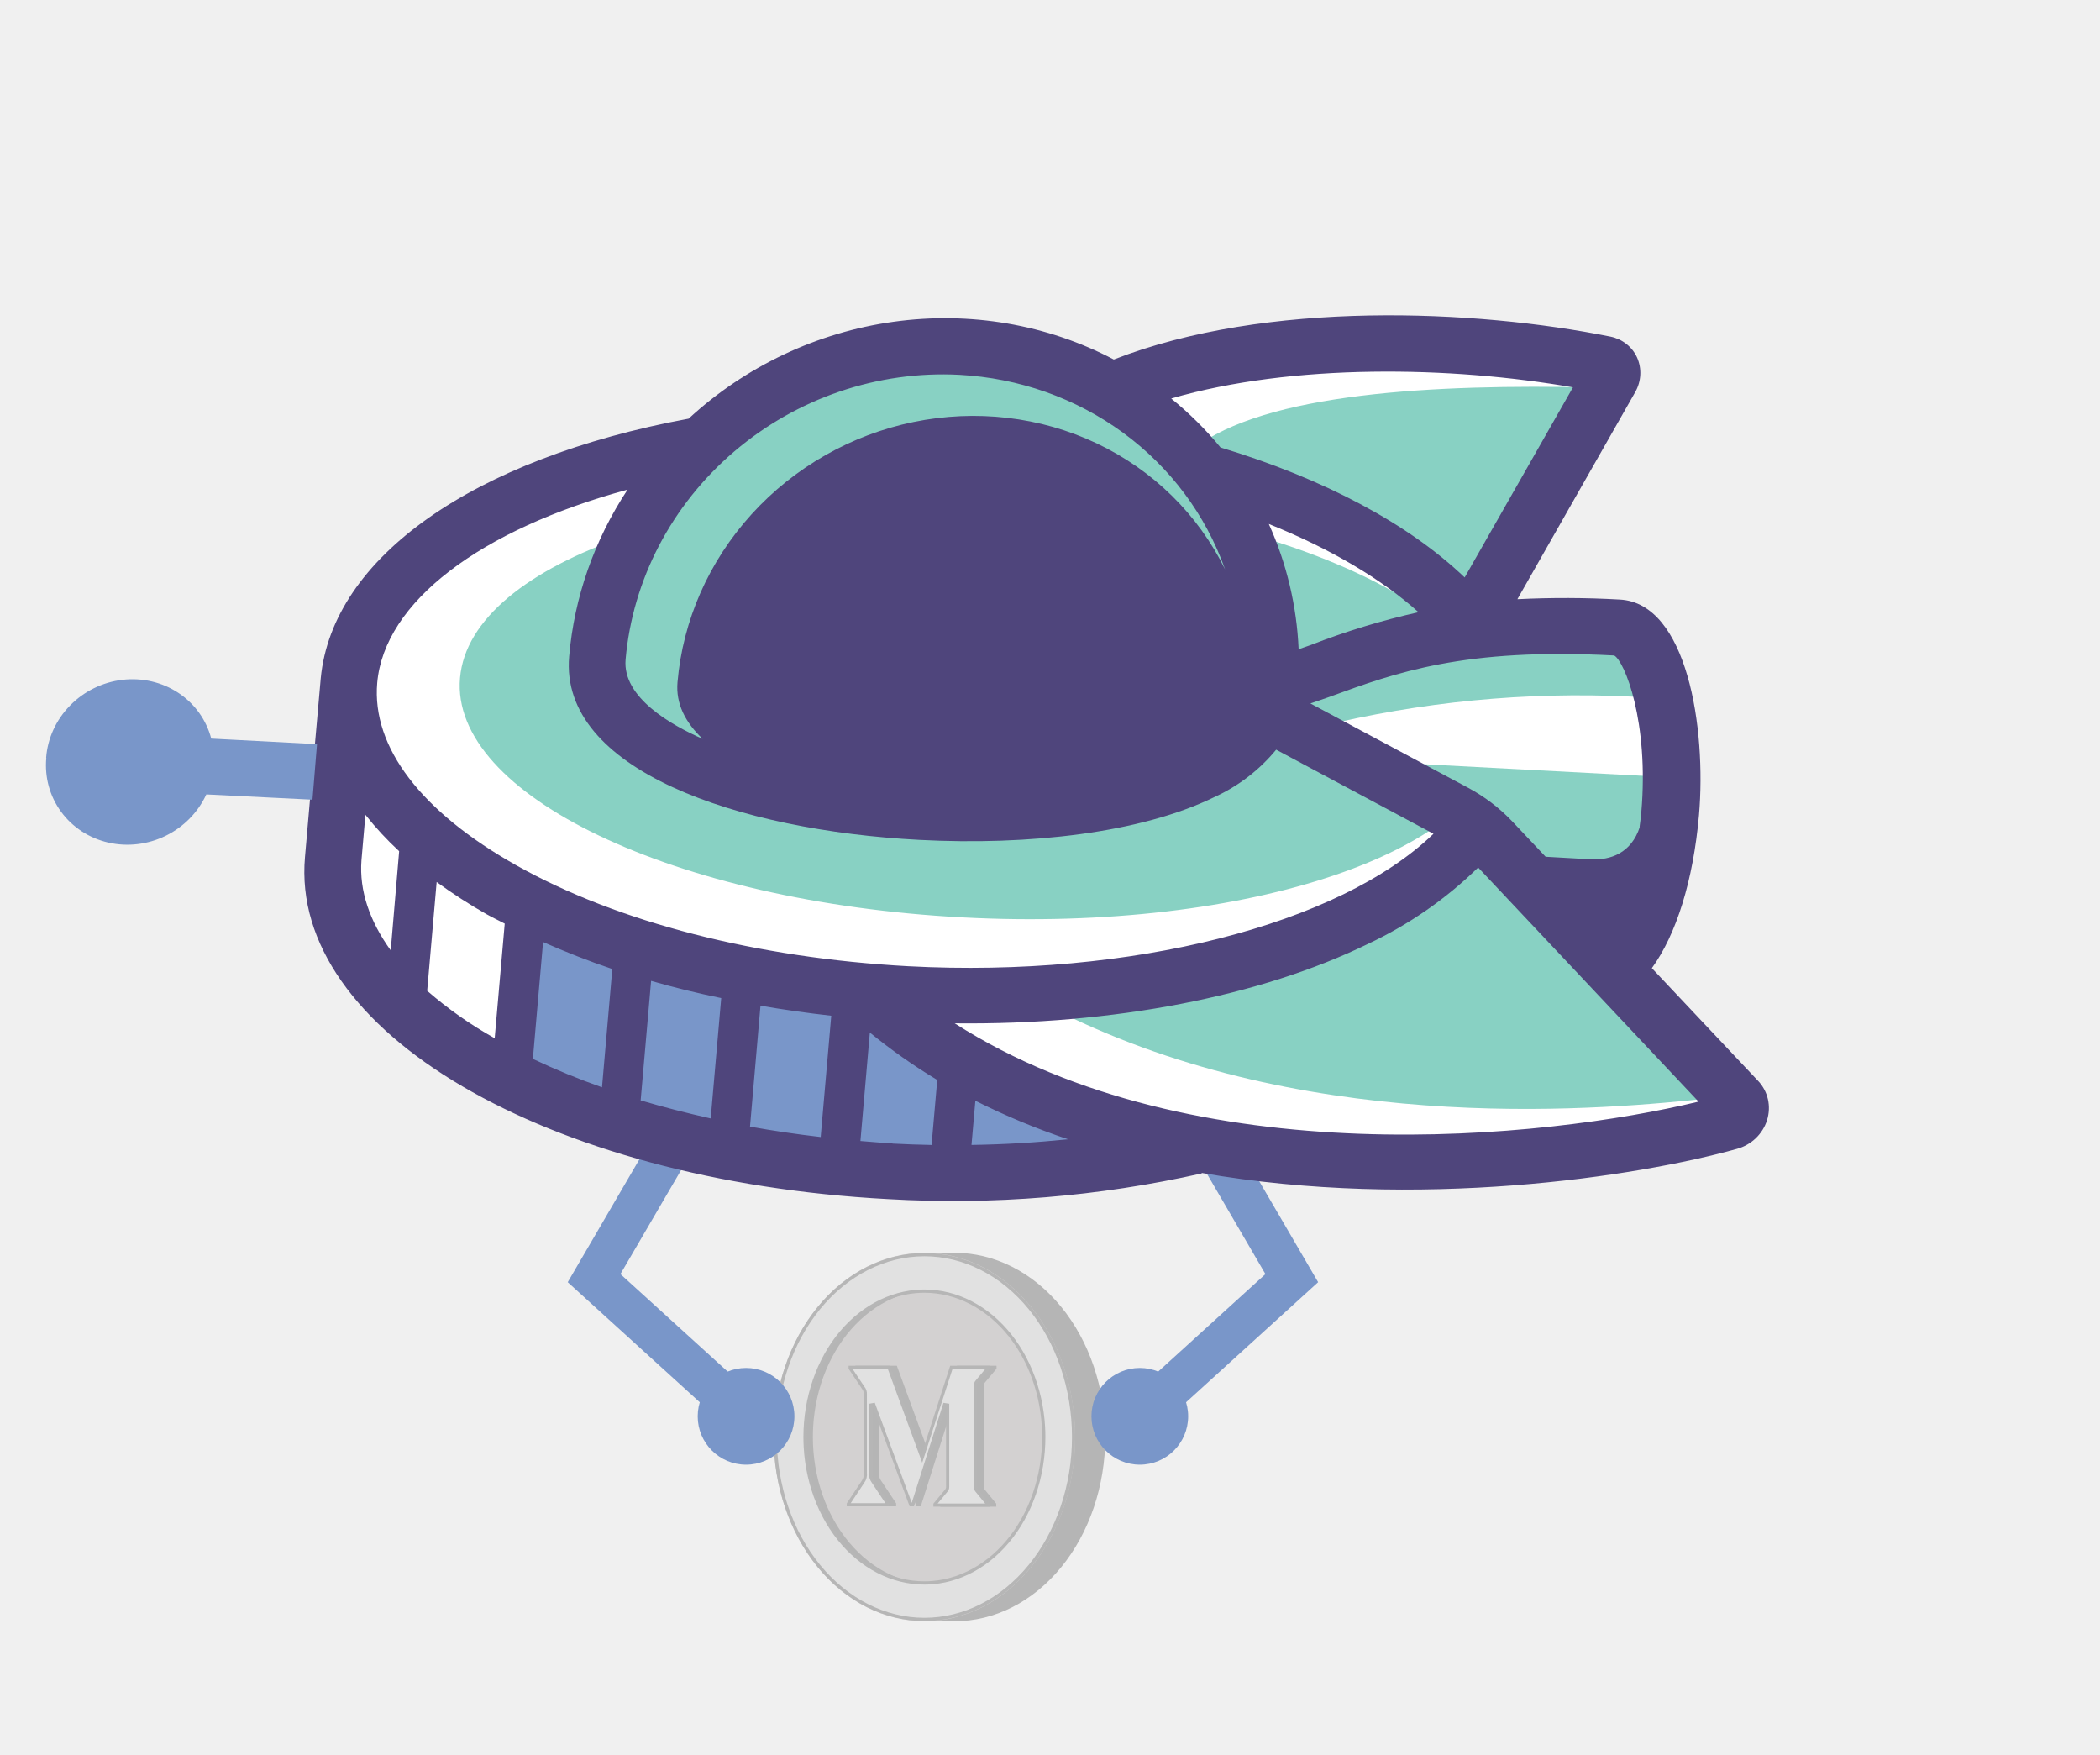
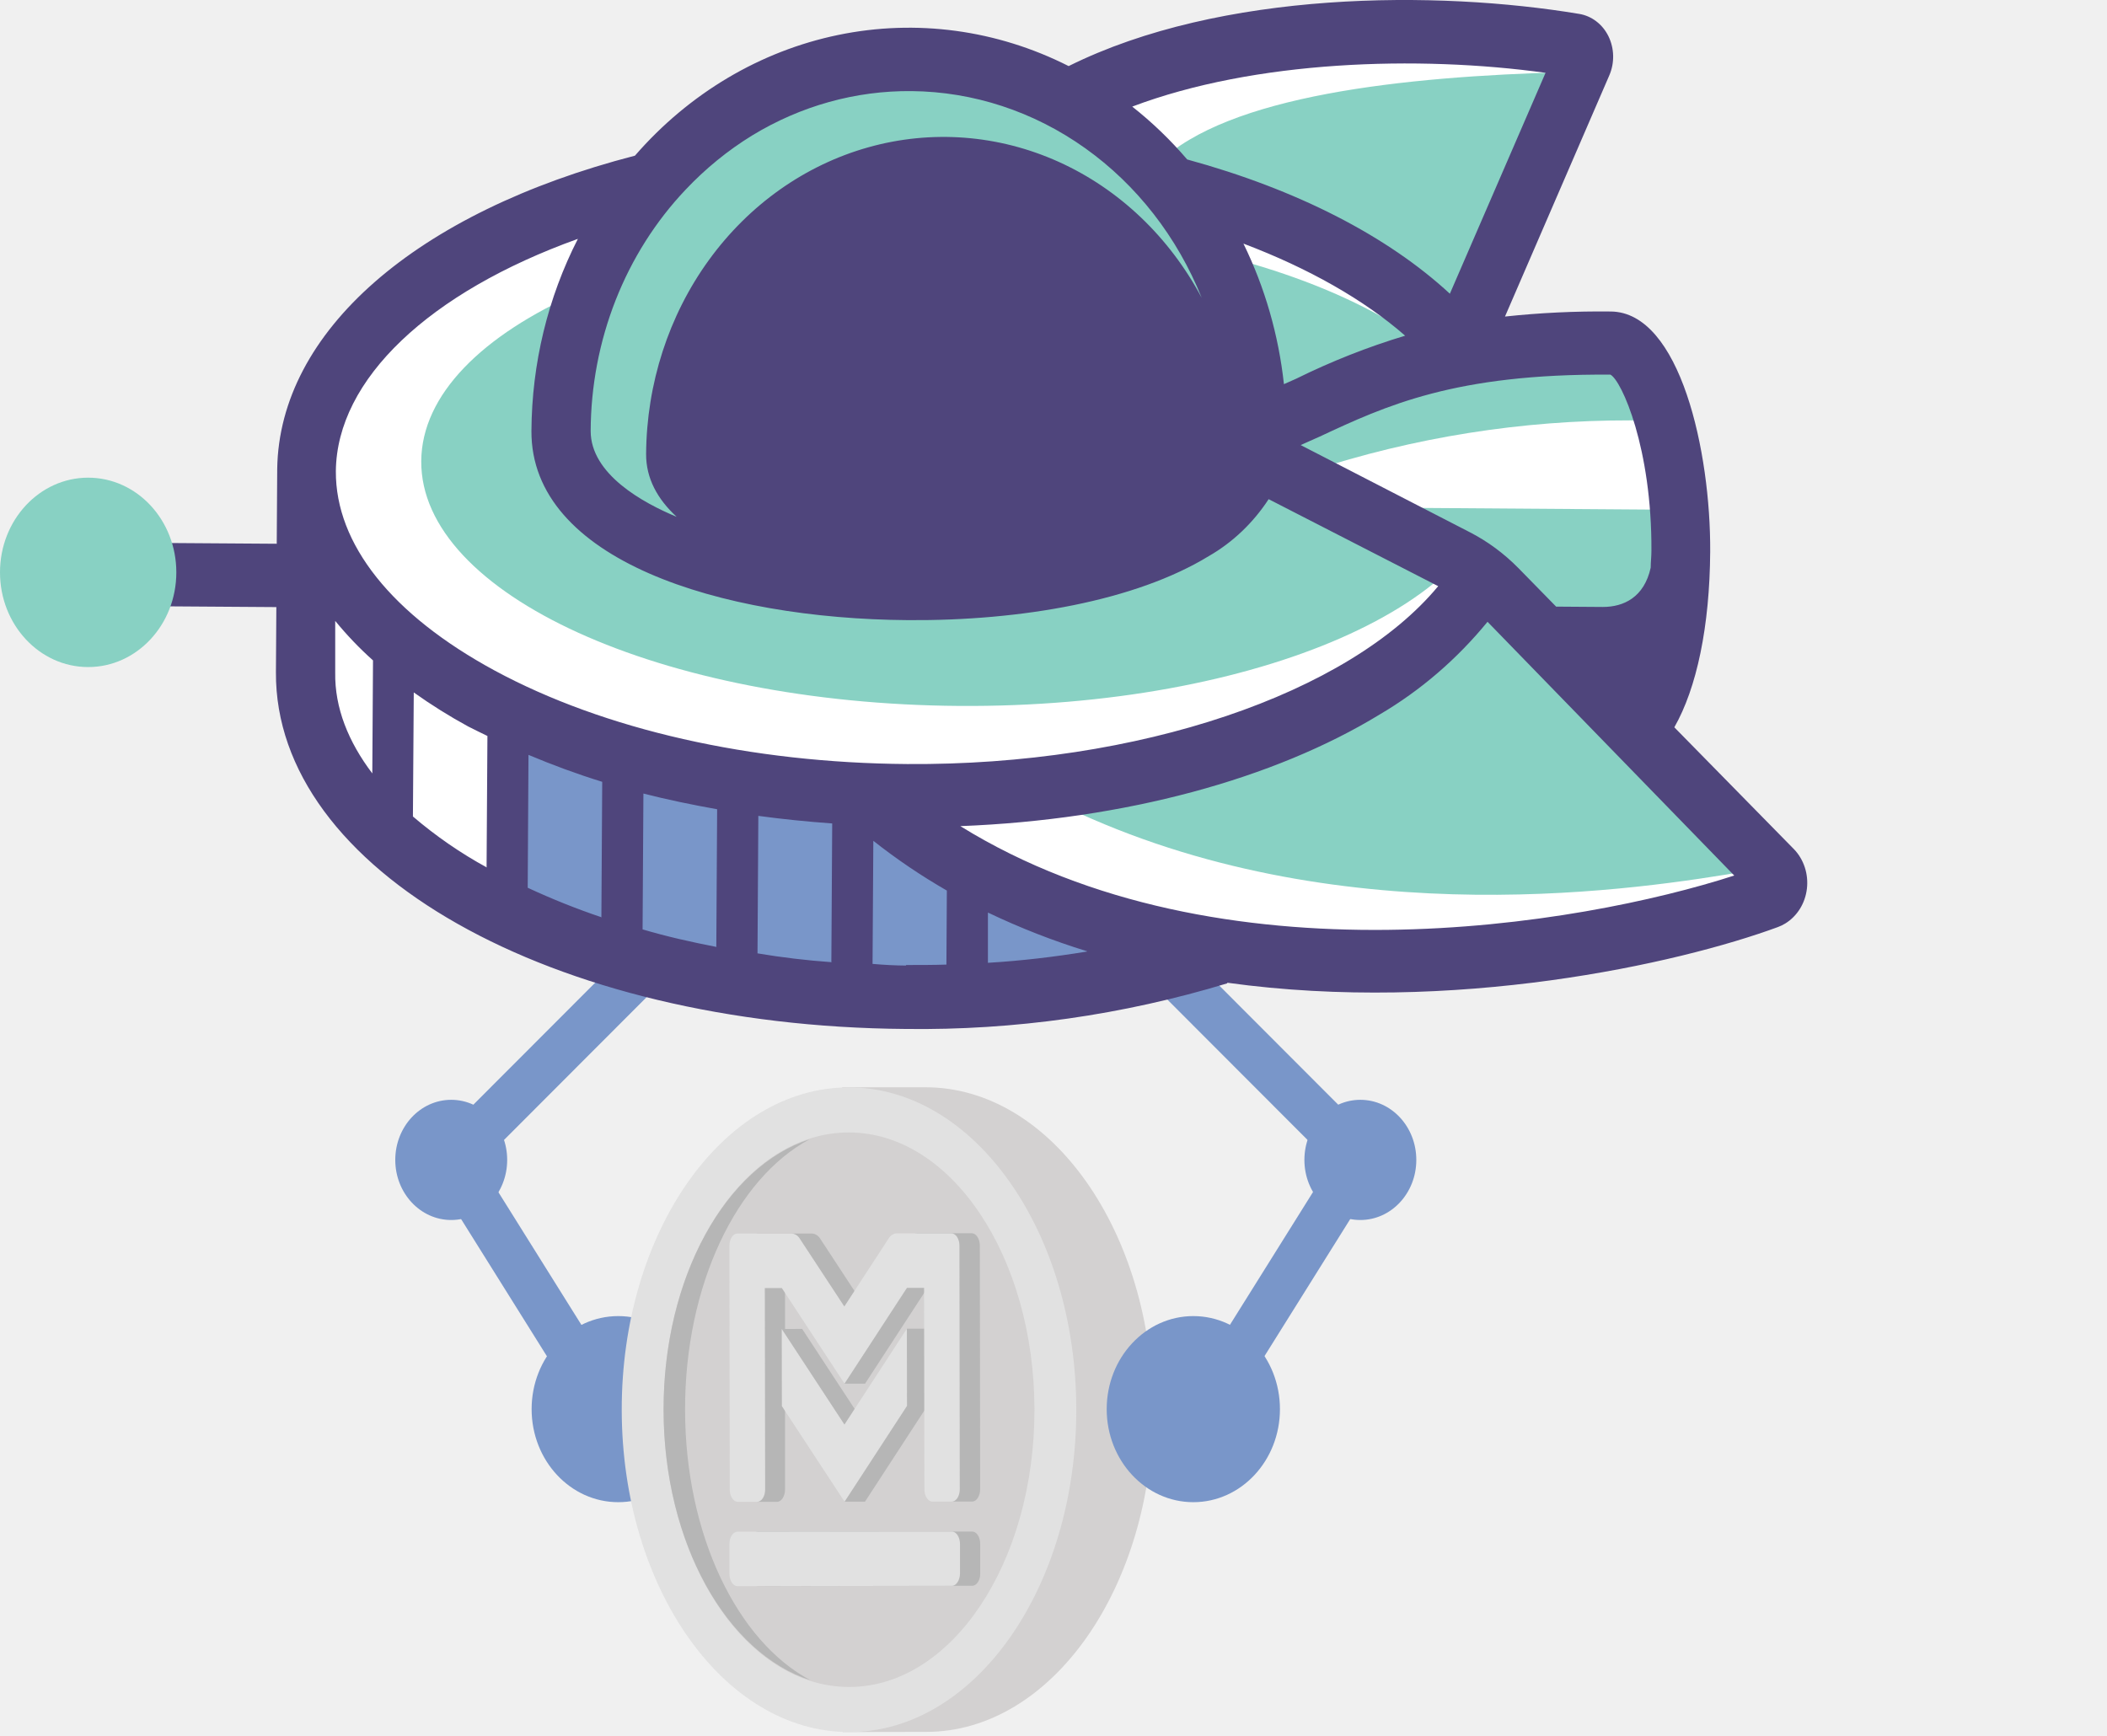
- <svg xmlns="http://www.w3.org/2000/svg" width="152" height="127" viewBox="0 0 152 127" fill="none">
-   <g clip-path="url(#clip0)">
-     <g clip-path="url(#clip1)">
-       <g clip-path="url(#clip2)">
-         <path d="M66.909 90.666V90.95C64.448 91.564 62.235 93.198 60.645 95.576C59.054 97.954 58.185 100.929 58.182 104C58.182 107.073 59.051 110.052 60.641 112.432C62.231 114.812 64.446 116.448 66.909 117.063V117.333H69.091C71.984 117.333 74.759 115.928 76.805 113.428C78.851 110.927 80 107.536 80 104C80 100.464 78.851 97.072 76.805 94.572C74.759 92.071 71.984 90.666 69.091 90.666H66.909Z" fill="#B5B5B5" />
-         <path d="M77.818 104C77.818 105.751 77.536 107.485 76.988 109.102C76.44 110.72 75.636 112.19 74.623 113.428C73.61 114.666 72.408 115.648 71.084 116.318C69.76 116.988 68.342 117.333 66.909 117.333C65.477 117.333 64.058 116.988 62.735 116.318C61.411 115.648 60.208 114.666 59.195 113.428C58.182 112.19 57.379 110.72 56.831 109.102C56.282 107.485 56 105.751 56 104C56 100.464 57.15 97.072 59.195 94.572C61.241 92.071 64.016 90.666 66.909 90.666C69.803 90.666 72.577 92.071 74.623 94.572C76.669 97.072 77.818 100.464 77.818 104V104Z" fill="#D3D1D1" />
-         <path d="M62.829 92C60.98 93.088 59.421 94.791 58.328 96.914C57.236 99.037 56.656 101.492 56.654 104C56.657 106.509 57.239 108.966 58.333 111.089C59.427 113.211 60.989 114.914 62.839 116H67.563V114.667C67.357 114.667 67.151 114.658 66.946 114.64C66.655 114.615 66.366 114.572 66.079 114.511C65.793 114.451 65.509 114.373 65.228 114.278C64.948 114.183 64.672 114.071 64.4 113.942C64.129 113.813 63.864 113.668 63.604 113.506C63.345 113.345 63.092 113.168 62.847 112.976C62.603 112.784 62.366 112.577 62.138 112.356C61.91 112.134 61.691 111.9 61.483 111.652C61.274 111.404 61.075 111.144 60.888 110.872C60.7 110.6 60.524 110.316 60.36 110.023C60.196 109.729 60.044 109.426 59.904 109.114C59.764 108.802 59.638 108.481 59.525 108.154C59.411 107.826 59.311 107.492 59.225 107.152C59.139 106.812 59.067 106.468 59.01 106.119C58.952 105.771 58.908 105.419 58.879 105.065C58.85 104.711 58.836 104.356 58.836 104C58.836 103.748 58.843 103.497 58.858 103.245C58.878 102.891 58.913 102.537 58.963 102.187C59.012 101.837 59.076 101.489 59.154 101.147C59.231 100.804 59.323 100.466 59.429 100.135C59.534 99.803 59.653 99.479 59.785 99.162C59.917 98.845 60.062 98.536 60.219 98.237C60.376 97.938 60.546 97.648 60.727 97.37C60.907 97.091 61.1 96.824 61.302 96.568C61.505 96.313 61.718 96.071 61.941 95.842C62.163 95.613 62.395 95.397 62.635 95.197C62.875 94.996 63.123 94.81 63.379 94.639C63.634 94.469 63.896 94.314 64.164 94.175C64.432 94.037 64.706 93.915 64.984 93.81C65.262 93.705 65.544 93.617 65.829 93.546C66.114 93.475 66.402 93.422 66.692 93.387C66.981 93.351 67.272 93.333 67.563 93.333V92H62.829Z" fill="#B5B5B5" />
-         <path d="M66.909 90.8C64.044 90.8 61.297 92.191 59.272 94.666C57.246 97.141 56.109 100.499 56.109 104C56.109 107.501 57.246 110.858 59.272 113.334C61.297 115.809 64.044 117.2 66.909 117.2C69.773 117.2 72.52 115.809 74.545 113.334C76.571 110.858 77.709 107.501 77.709 104C77.709 102.266 77.429 100.55 76.886 98.948C76.344 97.347 75.548 95.892 74.545 94.666C73.543 93.44 72.352 92.468 71.042 91.805C69.731 91.141 68.327 90.8 66.909 90.8V90.8ZM66.909 93.44C67.197 93.44 67.485 93.457 67.771 93.493C68.058 93.528 68.343 93.58 68.625 93.65C68.907 93.72 69.187 93.807 69.462 93.912C69.737 94.016 70.008 94.136 70.273 94.273C70.538 94.41 70.798 94.564 71.051 94.733C71.304 94.901 71.549 95.085 71.787 95.284C72.025 95.483 72.254 95.696 72.475 95.923C72.695 96.15 72.906 96.39 73.107 96.643C73.307 96.895 73.498 97.16 73.677 97.436C73.856 97.711 74.023 97.998 74.179 98.294C74.335 98.591 74.478 98.896 74.609 99.21C74.739 99.524 74.857 99.845 74.962 100.173C75.066 100.501 75.157 100.836 75.234 101.175C75.311 101.514 75.374 101.858 75.423 102.205C75.472 102.552 75.507 102.902 75.527 103.253C75.541 103.501 75.549 103.751 75.549 104C75.549 104.352 75.534 104.704 75.505 105.054C75.477 105.404 75.434 105.753 75.376 106.098C75.319 106.443 75.248 106.784 75.163 107.12C75.078 107.457 74.979 107.788 74.867 108.112C74.754 108.436 74.629 108.754 74.491 109.063C74.353 109.371 74.202 109.672 74.04 109.962C73.877 110.253 73.702 110.533 73.517 110.803C73.331 111.072 73.135 111.33 72.928 111.575C72.722 111.82 72.505 112.053 72.279 112.272C72.054 112.491 71.819 112.696 71.577 112.886C71.335 113.076 71.084 113.251 70.828 113.411C70.571 113.571 70.308 113.715 70.039 113.842C69.771 113.97 69.497 114.081 69.22 114.175C68.942 114.269 68.661 114.346 68.377 114.406C68.093 114.466 67.807 114.508 67.52 114.533C67.316 114.551 67.112 114.56 66.909 114.56C66.621 114.56 66.333 114.542 66.046 114.507C65.759 114.472 65.474 114.419 65.192 114.349C64.91 114.279 64.63 114.192 64.355 114.088C64.08 113.984 63.809 113.863 63.544 113.726C63.279 113.589 63.019 113.436 62.766 113.267C62.514 113.098 62.268 112.914 62.03 112.715C61.792 112.517 61.563 112.303 61.343 112.077C61.122 111.85 60.911 111.61 60.711 111.357C60.51 111.104 60.32 110.84 60.141 110.564C59.962 110.288 59.794 110.002 59.638 109.705C59.483 109.409 59.339 109.104 59.209 108.79C59.078 108.476 58.96 108.154 58.856 107.826C58.751 107.498 58.661 107.164 58.584 106.825C58.507 106.485 58.443 106.142 58.394 105.795C58.345 105.448 58.311 105.098 58.29 104.747C58.276 104.498 58.269 104.249 58.269 104C58.269 103.648 58.283 103.296 58.312 102.946C58.341 102.595 58.384 102.247 58.441 101.902C58.498 101.557 58.569 101.215 58.655 100.879C58.74 100.543 58.839 100.212 58.951 99.888C59.063 99.563 59.188 99.246 59.326 98.937C59.465 98.628 59.615 98.328 59.778 98.037C59.94 97.747 60.115 97.466 60.3 97.197C60.486 96.928 60.682 96.67 60.889 96.425C61.096 96.179 61.312 95.947 61.538 95.728C61.764 95.509 61.998 95.304 62.24 95.114C62.483 94.924 62.733 94.748 62.99 94.589C63.246 94.429 63.509 94.285 63.778 94.157C64.046 94.03 64.32 93.919 64.597 93.825C64.875 93.731 65.156 93.653 65.44 93.594C65.724 93.534 66.01 93.491 66.297 93.466C66.501 93.449 66.705 93.44 66.909 93.44V93.44Z" fill="#E1E1E1" stroke="#B6B6B6" stroke-width="0.235" />
-       </g>
-       <path d="M63.01 100.92C63.023 100.762 62.974 100.606 62.879 100.5L61.913 99.055V98.839H64.913L67.231 105.154L69.27 98.839H72.129V99.055L71.303 100.038C71.232 100.105 71.197 100.216 71.211 100.326V107.552C71.197 107.662 71.232 107.773 71.303 107.84L72.11 108.824V109.04H68.052V108.824L68.888 107.816C68.97 107.714 68.97 107.684 68.97 107.528V101.687L66.647 109.016H66.333L63.628 101.687V106.599C63.605 106.805 63.661 107.013 63.778 107.163L64.865 108.8V109.016H61.783V108.8L62.87 107.163C62.986 107.013 63.038 106.804 63.01 106.599V100.92Z" fill="#B5B5B5" />
-       <path d="M66.848 105.189L68.861 98.954H71.521V99.013L70.726 99.96C70.63 100.054 70.588 100.197 70.604 100.333V107.545C70.588 107.681 70.63 107.824 70.726 107.918L71.502 108.865V108.925H67.675V108.865L68.484 107.89L68.484 107.89L68.485 107.888C68.529 107.834 68.562 107.786 68.579 107.721C68.593 107.667 68.593 107.607 68.593 107.54C68.593 107.536 68.592 107.532 68.592 107.528V101.687L68.368 101.653L66.07 108.901H65.92L63.243 101.647L63.02 101.687V106.593C62.997 106.822 63.058 107.057 63.192 107.23L64.257 108.835V108.901H61.405V108.835L62.471 107.23C62.604 107.056 62.661 106.82 62.632 106.591V100.924C62.646 100.743 62.592 100.56 62.478 100.43L61.536 99.02V98.954H64.34L66.631 105.193L66.746 105.506L66.848 105.189Z" fill="#E1E1E1" stroke="#B6B6B6" stroke-width="0.23" />
-     </g>
-     <path d="M82.5 102.5L93.5 92.5L86.5 80.5" stroke="#7996C9" stroke-width="3" />
-     <circle cx="82.5" cy="102.5" r="3.5" fill="#7996C9" />
-     <path d="M54 102.5L43 92.5L50 80.5" stroke="#7996C9" stroke-width="3" />
-     <circle r="3.5" transform="matrix(-1 0 0 1 54 102.5)" fill="#7996C9" />
-     <path d="M106.439 45.197L117.041 26.589C107.615 24.527 91.525 23.543 80.415 28.258" fill="#88D1C3" />
-     <path d="M63.507 84.583C40.201 83.346 22.108 73.16 23.095 61.832C24.082 50.504 43.776 42.324 67.082 43.561C90.388 44.798 108.481 54.984 107.494 66.312C106.507 77.64 86.813 85.82 63.507 84.583Z" fill="#7996C9" />
-     <path d="M64.609 71.894C41.303 70.657 23.21 60.471 24.197 49.143C25.184 37.815 44.878 29.634 68.184 30.871C91.49 32.108 109.583 42.294 108.596 53.622C107.608 64.95 87.915 73.131 64.609 71.894Z" fill="white" />
-     <path d="M69.636 66.392C48.829 65.288 32.559 57.527 33.297 49.059C34.035 40.59 51.501 34.62 72.309 35.724C93.116 36.828 109.385 44.589 108.647 53.058C107.909 61.527 90.443 67.497 69.636 66.392Z" fill="#88D1C3" />
-     <path d="M38.07 65.82L37.078 77.165C37.078 77.165 33.786 76.523 32.142 75.29C30.499 74.057 23.663 69.396 24.103 63.371C24.543 57.346 24.981 55.352 27.087 57.619C29.192 59.886 38.07 65.82 38.07 65.82Z" fill="white" />
-     <path d="M90.239 69.151C96.433 67.294 98.871 65.841 102.087 63.23C105.303 60.619 105.555 62.151 108.749 63.585C111.943 65.018 126.746 80.748 126.746 80.748C126.746 80.748 119.374 85.24 108.293 84.652C97.213 84.065 69.632 80.315 67.63 75.638C65.628 70.962 69.081 73.681 75.388 72.477C81.695 71.273 90.239 69.151 90.239 69.151Z" fill="#88D1C3" />
-     <path d="M115.259 28.04C103.901 27.79 91.548 28.415 86.347 32.501C86.347 32.501 80.738 28.759 81.516 27.807C82.294 26.856 107.386 24.912 112.836 25.801C118.285 26.691 115.259 28.04 115.259 28.04Z" fill="white" />
-     <path d="M96.429 48.241C102.873 46.951 108.598 46.355 112.959 46.394C117.319 46.433 119.043 46.417 119.621 48.109C120.199 49.801 120.666 61.203 119.19 63.259C117.713 65.315 113.847 65.253 111.515 63.247C109.184 61.241 108.53 59.9 103.252 57.742C97.974 55.585 88.501 51.582 96.429 48.241Z" fill="#88D1C3" />
-     <path d="M119.437 50.492C111.878 49.991 104.25 50.594 96.804 52.279L100.911 55.195L120.477 56.23L119.437 50.492Z" fill="white" />
-     <path d="M123.766 79.484C116.557 80.242 95.674 82.315 77.472 73.611C77.472 73.611 67.165 72.323 66.045 73.005C64.926 73.688 79.429 82.49 94.105 83.187C108.781 83.883 127.855 83.229 123.766 79.484Z" fill="white" />
-     <path d="M43.24 47.609C42.094 60.755 90.746 63.337 91.873 50.206C92.203 44.023 90.06 38.031 85.898 33.495C81.737 28.96 75.882 26.236 69.569 25.899C63.257 25.562 56.982 27.638 52.069 31.689C47.156 35.74 43.99 41.449 43.24 47.609Z" fill="#88D1C3" />
-     <path fill-rule="evenodd" clip-rule="evenodd" d="M22.796 53.84L23.216 49.081C24.058 40.35 34.229 33.193 49.844 30.299C53.95 26.511 59.141 24.056 64.671 23.287C70.201 22.518 75.784 23.474 80.618 26.018C91.671 21.705 106.78 22.393 116.572 24.363C116.994 24.45 117.388 24.631 117.721 24.894C118.055 25.156 118.319 25.492 118.493 25.875C118.669 26.268 118.748 26.698 118.725 27.131C118.702 27.565 118.577 27.99 118.36 28.375L109.83 43.365C112.305 43.242 114.781 43.251 117.247 43.391C122.111 43.651 123.52 52.67 122.974 58.995C122.553 63.754 121.326 67.637 119.563 70.066L127.263 78.234C127.611 78.606 127.853 79.061 127.965 79.557C128.076 80.053 128.054 80.573 127.9 81.067C127.746 81.56 127.465 82.01 127.085 82.374C126.705 82.737 126.238 83.001 125.73 83.142C118.577 85.147 102.647 87.609 86.972 84.884L86.989 84.921C79.514 86.598 71.862 87.225 64.271 86.781C39.513 85.46 20.961 74.594 22.075 62.021L22.436 57.882L22.796 53.84ZM37.389 62.634C30.482 58.755 26.9 54.065 27.303 49.42C27.816 43.568 34.748 38.335 45.423 35.436C43.014 39.083 41.561 43.233 41.196 47.508C40.481 55.711 53.416 60.1 66.543 60.783C74.472 61.198 82.564 60.287 87.887 57.691C89.627 56.899 91.163 55.722 92.369 54.255L103.757 60.341C96.972 66.899 81.912 70.788 65.735 69.927C54.791 69.329 44.737 66.758 37.389 62.634ZM53.146 32.673C57.677 28.811 63.538 26.815 69.443 27.126C73.759 27.36 77.874 28.816 81.288 31.316C84.702 33.816 87.268 37.253 88.674 41.209C86.717 37.219 83.447 34.011 79.37 32.082C75.292 30.154 70.635 29.612 66.12 30.541C61.605 31.47 57.483 33.819 54.395 37.222C51.307 40.626 49.424 44.894 49.039 49.366C48.902 50.91 49.595 52.278 50.856 53.47C48.574 52.472 45.043 50.475 45.281 47.727C45.786 41.951 48.615 36.536 53.146 32.673ZM84.773 28.84C93.573 26.284 105.029 26.496 113.851 28.033L106.014 41.79C101.968 37.928 95.878 34.658 88.342 32.383C87.276 31.088 86.081 29.902 84.773 28.84ZM94.847 46.69C94.702 46.743 94.556 46.793 94.411 46.842C94.392 46.848 94.374 46.855 94.356 46.861C94.229 46.904 94.101 46.948 93.974 46.994L93.996 46.984C93.858 43.841 93.126 40.769 91.838 37.92C96.276 39.703 99.991 41.894 102.673 44.306C100.01 44.899 97.394 45.697 94.847 46.69ZM118.799 58.788C118.783 59.034 118.752 59.256 118.721 59.477C118.704 59.605 118.686 59.732 118.671 59.863L118.688 59.855C118.075 61.728 116.583 62.273 115.121 62.187L111.874 62.004L109.454 59.44C108.524 58.462 107.439 57.637 106.236 56.996L94.848 50.911C95.04 50.843 95.234 50.777 95.427 50.712C95.685 50.624 95.943 50.536 96.199 50.444C101.003 48.683 105.972 46.861 116.837 47.438C117.59 47.85 119.369 52.251 118.799 58.788ZM122.941 79.725L122.944 79.728L122.961 79.72C122.954 79.721 122.948 79.723 122.941 79.725L106.99 62.782C104.665 65.056 101.962 66.929 99.005 68.316C91.268 72.09 80.624 74.189 69.103 74.059C86.446 85.149 111.902 82.394 122.941 79.725ZM77.304 82.451C77.309 82.453 77.314 82.454 77.319 82.456L77.336 82.448C77.326 82.449 77.315 82.45 77.304 82.451C74.999 81.679 72.758 80.747 70.598 79.661L70.317 82.86C72.699 82.826 75.029 82.683 77.304 82.451ZM67.428 82.862C66.49 82.844 65.545 82.811 64.595 82.761L64.612 82.753C64.094 82.725 63.583 82.682 63.07 82.639C62.807 82.618 62.543 82.596 62.278 82.576L62.96 74.727C64.5 75.982 66.13 77.129 67.839 78.158L67.428 82.862ZM59.402 82.288L59.401 82.299L59.418 82.29C59.413 82.29 59.407 82.289 59.402 82.288L60.167 73.509C58.429 73.314 56.722 73.072 55.044 72.784L54.286 81.534C55.958 81.835 57.663 82.087 59.402 82.288ZM51.441 80.942L51.44 80.954L51.457 80.945C51.452 80.944 51.446 80.943 51.441 80.942L52.202 72.231C50.447 71.873 48.766 71.458 47.127 70.987L46.371 79.635C48.008 80.119 49.704 80.553 51.441 80.942ZM43.574 78.688L43.571 78.719L43.578 78.689L43.574 78.688L44.319 70.13C42.569 69.541 40.904 68.88 39.308 68.176L38.57 76.633C40.197 77.404 41.868 78.09 43.574 78.688ZM35.806 75.138L35.803 75.169L35.81 75.14L35.806 75.138L36.532 66.843C36.372 66.759 36.21 66.678 36.048 66.596C35.772 66.458 35.498 66.321 35.237 66.174C33.98 65.461 32.767 64.679 31.605 63.831L30.92 71.706C32.421 73.011 34.058 74.161 35.806 75.138ZM28.281 68.779L28.278 68.814L28.285 68.785L28.281 68.779L28.891 61.601C28.008 60.787 27.192 59.906 26.449 58.967L26.163 62.254C25.992 64.481 26.771 66.684 28.281 68.779Z" fill="#4F457C" />
-     <path d="M5.067 51.063C4.055 52.098 3.442 53.439 3.339 54.847L3.351 54.851C3.222 56.249 3.603 57.632 4.427 58.753C5.25 59.875 6.462 60.664 7.849 60.98C9.236 61.296 10.709 61.12 12.005 60.481C13.302 59.843 14.339 58.784 14.934 57.492L22.617 57.874L22.945 53.854L15.29 53.452C14.934 52.098 14.092 50.926 12.914 50.146C11.737 49.367 10.3 49.031 8.862 49.199C7.424 49.367 6.079 50.028 5.067 51.063Z" fill="#7996C9" />
-   </g>
-   <defs>
-     <clipPath id="clip0">
-       <rect width="151.074" height="126.338" fill="white" />
-     </clipPath>
-     <clipPath id="clip1">
-       <rect width="32" height="32" fill="white" transform="translate(52 88)" />
-     </clipPath>
-     <clipPath id="clip2">
-       <rect width="24.774" height="59.954" fill="white" transform="translate(55.6125 57.4656)" />
-     </clipPath>
-   </defs>
+ <svg xmlns="http://www.w3.org/2000/svg" width="125" height="103" viewBox="0 0 125 103" fill="none">
+   <path d="M70.098 56.237L81.612 67.767L79.795 69.861L68.281 58.331L70.098 56.237Z" fill="#7996C9" />
+   <path d="M37.373 56.239L39.19 58.333L27.676 69.863L25.859 67.769L37.373 56.239Z" fill="#7996C9" />
+   <path d="M80.704 72.385C78.871 72.385 77.385 70.789 77.385 68.82C77.385 66.85 78.871 65.254 80.704 65.254C82.538 65.254 84.024 66.85 84.024 68.82C84.024 70.789 82.538 72.385 80.704 72.385Z" fill="#7996C9" />
+   <path d="M86.574 20.6L94.264 2.837C86.156 1.328 72.478 1.115 63.41 5.99" fill="#88D1C3" />
+   <path d="M52.956 59.043C33.162 58.906 17.167 50.232 17.231 39.67C17.294 29.108 33.392 20.657 53.186 20.794C72.98 20.931 88.975 29.605 88.911 40.167C88.848 50.729 72.75 59.181 52.956 59.043Z" fill="#7996C9" />
+   <path d="M53.028 47.209C33.234 47.072 17.239 38.398 17.303 27.836C17.366 17.274 33.464 8.823 53.258 8.96C73.052 9.097 89.047 17.771 88.983 28.333C88.92 38.895 72.822 47.347 53.028 47.209Z" fill="white" />
+   <path d="M56.901 41.884C39.23 41.761 24.944 35.26 24.991 27.363C25.038 19.465 39.402 13.162 57.072 13.285C74.743 13.408 89.029 19.909 88.982 27.806C88.934 35.704 74.571 42.007 56.901 41.884Z" fill="#88D1C3" />
+   <path d="M30.158 42.715L30.093 53.294C30.093 53.294 27.268 52.84 25.791 51.769C24.314 50.698 18.22 46.662 18.178 41.047C18.136 35.433 18.368 33.552 20.298 35.58C22.228 37.608 30.158 42.715 30.158 42.715Z" fill="white" />
+   <path d="M74.502 43.545C79.615 41.553 81.576 40.098 84.138 37.526C86.699 34.953 87 36.372 89.794 37.566C92.588 38.761 106.183 52.725 106.183 52.725C106.183 52.725 100.252 57.223 90.845 57.15C81.438 57.076 57.855 54.798 55.842 50.537C53.828 46.276 56.938 48.66 62.188 47.266C67.437 45.872 74.502 43.545 74.502 43.545Z" fill="#88D1C3" />
+   <path d="M92.867 4.28C83.243 4.541 72.843 5.658 68.716 9.677C68.716 9.677 63.722 6.443 64.312 5.531C64.902 4.619 86.011 1.716 90.662 2.305C95.314 2.894 92.867 4.28 92.867 4.28Z" fill="white" />
+   <path d="M78.317 23.86C83.677 22.384 88.478 21.578 92.167 21.427C95.856 21.276 97.317 21.186 97.919 22.731C98.52 24.277 99.697 34.847 98.585 36.819C97.473 38.789 94.196 38.908 92.113 37.142C90.031 35.375 89.365 34.16 84.751 32.386C80.137 30.611 71.838 27.307 78.317 23.86Z" fill="#88D1C3" />
+   <path d="M97.926 24.956C91.494 24.814 85.079 25.703 78.892 27.593L82.561 30.124L99.17 30.243L97.926 24.956Z" fill="white" />
+   <path d="M103.564 51.699C97.518 52.713 80.011 55.534 64.015 48.247C64.015 48.247 55.21 47.499 54.311 48.182C53.413 48.865 66.272 56.409 78.732 56.422C91.192 56.434 107.287 54.982 103.564 51.699Z" fill="white" />
+   <path d="M33.29 25.577C33.218 37.845 74.537 38.123 74.609 25.867C74.645 19.982 72.502 14.322 68.653 10.133C64.804 5.944 59.564 3.569 54.085 3.53C48.605 3.492 43.336 5.793 39.437 9.927C35.537 14.062 33.326 19.691 33.29 25.577V25.577Z" fill="#88D1C3" />
+   <path d="M10.04 32.218L18.164 32.274L18.142 36.032L10.018 35.976L10.04 32.218Z" fill="#4F457C" />
+   <path d="M16.37 39.885L16.446 27.822C16.564 19.676 24.68 12.59 37.669 9.236C40.88 5.537 45.103 3.03 49.727 2.074C54.351 1.119 59.139 1.765 63.399 3.921C72.451 -0.578 85.273 -0.578 93.689 0.825C94.054 0.885 94.4 1.035 94.701 1.265C95.002 1.494 95.249 1.796 95.421 2.146C95.596 2.503 95.692 2.898 95.701 3.301C95.71 3.703 95.633 4.103 95.475 4.469L89.285 18.781C91.368 18.558 93.461 18.458 95.555 18.482C99.685 18.511 101.493 26.828 101.459 32.725C101.432 37.17 100.66 40.825 99.331 43.152L106.431 50.386C106.719 50.685 106.938 51.053 107.071 51.459C107.204 51.865 107.247 52.299 107.197 52.726C107.147 53.153 107.006 53.562 106.784 53.92C106.561 54.278 106.265 54.576 105.917 54.79C105.774 54.878 105.624 54.95 105.468 55.007C99.559 57.182 86.236 60.167 72.809 58.307V58.343C66.602 60.224 60.175 61.136 53.726 61.05C32.712 60.899 16.297 51.613 16.37 39.885ZM19.925 27.953C19.898 32.279 23.248 36.483 29.351 39.787C35.845 43.295 44.532 45.266 53.817 45.332C67.556 45.43 80.031 41.165 85.322 34.778L75.264 29.617C74.341 31.029 73.122 32.187 71.705 32.999C67.381 35.64 60.601 36.843 53.87 36.794C42.713 36.716 31.483 33.211 31.528 25.565C31.55 21.58 32.497 17.664 34.284 14.172C25.483 17.333 19.978 22.494 19.925 27.953ZM54.076 5.405C50.766 5.373 47.507 6.28 44.627 8.034C43.183 8.92 41.852 10.005 40.668 11.261C38.897 13.129 37.488 15.356 36.522 17.812C35.557 20.269 35.053 22.906 35.042 25.573C35.042 28.137 38.152 29.838 40.143 30.664C39.001 29.613 38.323 28.374 38.331 26.934C38.36 22.767 39.667 18.727 42.049 15.438C44.432 12.149 47.757 9.795 51.51 8.741C55.263 7.686 59.235 7.99 62.811 9.604C66.388 11.219 69.369 14.055 71.294 17.672C69.839 14.056 67.437 10.971 64.38 8.793C61.324 6.615 57.744 5.438 54.076 5.405V5.405ZM91.691 4.321C84.127 3.274 74.427 3.581 67.171 6.325C68.35 7.254 69.442 8.304 70.43 9.461C76.959 11.244 82.33 14.017 86.015 17.427L91.691 4.321ZM76.171 22.792C76.41 22.682 76.65 22.584 76.89 22.473C78.981 21.44 81.145 20.585 83.362 19.917C80.933 17.795 77.651 15.922 73.768 14.454C75.04 17.053 75.854 19.881 76.171 22.796V22.792ZM97.93 33.673C97.93 33.342 97.972 33.035 97.972 32.684C98.006 26.591 96.206 22.575 95.54 22.228C86.312 22.162 82.216 24.072 78.283 25.908C77.903 26.084 77.522 26.239 77.164 26.407L87.195 31.576C88.254 32.12 89.228 32.839 90.081 33.706L92.319 35.992L95.09 36.012C96.32 36.012 97.542 35.448 97.93 33.678V33.673ZM102.879 51.94L88.249 36.892C86.436 39.108 84.275 40.966 81.865 42.383C75.581 46.223 66.726 48.636 56.973 49.016C72.398 58.564 93.75 54.904 102.894 51.944L102.879 51.94ZM64.484 56.438C62.478 55.821 60.516 55.054 58.61 54.144V57.125C60.612 57.006 62.561 56.773 64.499 56.454L64.484 56.438ZM53.745 57.256C54.548 57.256 55.347 57.256 56.147 57.231L56.173 52.839C54.656 51.967 53.198 50.981 51.811 49.887L51.765 57.19C52.439 57.248 53.094 57.284 53.76 57.288L53.745 57.256ZM49.321 57.055L49.371 48.857C47.89 48.75 46.424 48.603 44.989 48.407L44.94 56.565C46.376 56.807 47.842 56.982 49.336 57.088L49.321 57.055ZM42.496 56.152L42.545 48.014C41.053 47.748 39.587 47.446 38.171 47.082L38.122 55.142C39.541 55.563 41.007 55.894 42.511 56.184L42.496 56.152ZM35.678 54.393L35.727 46.387C34.204 45.916 32.754 45.377 31.353 44.788L31.307 52.672C32.74 53.338 34.203 53.924 35.693 54.426L35.678 54.393ZM28.867 51.437L28.917 43.667C28.536 43.479 28.155 43.299 27.775 43.103C26.663 42.497 25.585 41.823 24.547 41.083L24.497 48.444C25.86 49.608 27.33 50.622 28.883 51.469L28.867 51.437ZM22.087 45.888L22.129 39.182C21.326 38.465 20.576 37.681 19.887 36.839V39.905C19.853 41.999 20.667 44.011 22.087 45.888Z" fill="#4F457C" />
+   <path d="M5.23 39.578C2.342 39.578 -0 37.062 -0 33.959C-0 30.856 2.342 28.341 5.23 28.341C8.119 28.341 10.461 30.856 10.461 33.959C10.461 37.062 8.119 39.578 5.23 39.578Z" fill="#88D1C3" />
+   <path d="M36.678 89.127C33.84 89.127 31.539 86.656 31.539 83.607C31.539 80.558 33.84 78.086 36.678 78.086C39.517 78.086 41.817 80.558 41.817 83.607C41.817 86.656 39.517 89.127 36.678 89.127Z" fill="#7996C9" />
+   <path d="M79.593 68.012L81.805 69.609L73.474 82.927L71.262 81.331L79.593 68.012Z" fill="#7996C9" />
+   <path d="M54.947 102.756C62.393 102.756 68.416 94.169 68.4 83.611C68.385 73.053 62.336 64.498 54.89 64.51H49.96L49.998 102.765L54.947 102.756Z" fill="#D3D1D1" />
+   <path d="M36.885 83.664C36.869 73.102 42.894 64.529 50.34 64.516C57.787 64.504 63.837 73.056 63.852 83.619C63.867 94.181 57.843 102.754 50.396 102.766C42.949 102.779 36.9 94.227 36.885 83.664Z" fill="#E1E1E1" />
+   <path d="M39.367 83.659C39.353 74.574 44.268 67.2 50.344 67.19C56.42 67.18 61.357 74.537 61.37 83.622C61.383 92.707 56.468 100.081 50.392 100.091C44.316 100.102 39.38 92.745 39.367 83.659Z" fill="#D3D1D1" />
+   <path d="M48.027 67.597C43.722 69.903 40.631 76.213 40.642 83.655C40.653 91.098 43.76 97.399 48.077 99.689C43.128 98.106 39.378 91.552 39.367 83.659C39.355 75.767 43.071 69.196 48.027 67.597Z" fill="#B6B6B6" />
+   <path d="M57.676 94.087L44.965 94.111C44.703 94.111 44.486 93.78 44.486 93.375V91.609C44.486 91.2 44.699 90.873 44.965 90.873L57.673 90.869C57.939 90.869 58.152 91.196 58.152 91.601V93.371C58.156 93.76 57.943 94.087 57.676 94.087Z" fill="#B6B6B6" />
+   <path d="M48.663 73.498L51.297 77.517L53.92 73.489C53.973 73.397 54.046 73.319 54.133 73.263C54.219 73.208 54.318 73.176 54.419 73.17H57.647C57.913 73.17 58.127 73.498 58.13 73.902L58.149 88.353C58.149 88.762 57.936 89.09 57.674 89.09H56.532C56.265 89.09 56.052 88.762 56.052 88.358L56.033 76.409H55.024L51.32 82.097H50.109L47.601 76.421H46.573V88.37C46.573 88.779 46.36 89.106 46.097 89.106H44.955C44.692 89.106 44.475 88.779 44.475 88.374L44.453 73.923C44.453 73.514 44.666 73.187 44.932 73.187H48.16C48.261 73.19 48.36 73.221 48.448 73.275C48.535 73.329 48.609 73.406 48.663 73.498V73.498Z" fill="#B6B6B6" />
+   <path d="M47.589 78.847L51.308 84.518L53.801 78.835H55.012L55.02 83.41L51.316 89.098H50.105L47.596 83.422L46.378 78.851L47.589 78.847Z" fill="#B6B6B6" />
+   <path d="M56.47 94.091L43.755 94.111C43.492 94.111 43.275 93.784 43.275 93.379V91.609C43.275 91.2 43.492 90.877 43.755 90.877L56.47 90.869C56.736 90.869 56.949 91.2 56.953 91.605V93.371C56.946 93.76 56.732 94.091 56.47 94.091Z" fill="#E1E1E1" />
+   <path d="M47.452 73.498L50.09 77.517L52.713 73.49C52.766 73.398 52.838 73.321 52.925 73.266C53.011 73.212 53.108 73.18 53.208 73.175H56.44C56.703 73.175 56.92 73.502 56.92 73.911L56.939 88.362C56.939 88.771 56.726 89.094 56.463 89.094H55.321C55.058 89.094 54.841 88.767 54.841 88.362L54.822 76.409H53.806L50.102 82.093L46.383 76.422H45.374L45.393 88.374C45.393 88.783 45.18 89.106 44.913 89.106H43.771C43.509 89.106 43.292 88.779 43.292 88.37L43.273 73.919C43.273 73.51 43.486 73.187 43.748 73.187H46.977C47.073 73.195 47.166 73.228 47.249 73.281C47.332 73.335 47.401 73.41 47.452 73.498V73.498Z" fill="#E1E1E1" />
+   <path d="M46.378 78.851L50.097 84.522L53.801 78.835L53.809 83.414L50.105 89.098L46.386 83.427L46.378 78.851Z" fill="#E1E1E1" />
+   <path d="M70.795 89.127C67.957 89.127 65.656 86.656 65.656 83.607C65.656 80.558 67.957 78.086 70.795 78.086C73.633 78.086 75.934 80.558 75.934 83.607C75.934 86.656 73.633 89.127 70.795 89.127Z" fill="#7996C9" />
+   <path d="M26.769 72.385C24.936 72.385 23.45 70.789 23.45 68.82C23.45 66.85 24.936 65.254 26.769 65.254C28.603 65.254 30.089 66.85 30.089 68.82C30.089 70.789 28.603 72.385 26.769 72.385Z" fill="#7996C9" />
+   <path d="M27.875 68.028L36.206 81.347L33.994 82.943L25.663 69.625L27.875 68.028Z" fill="#7996C9" />
</svg>
